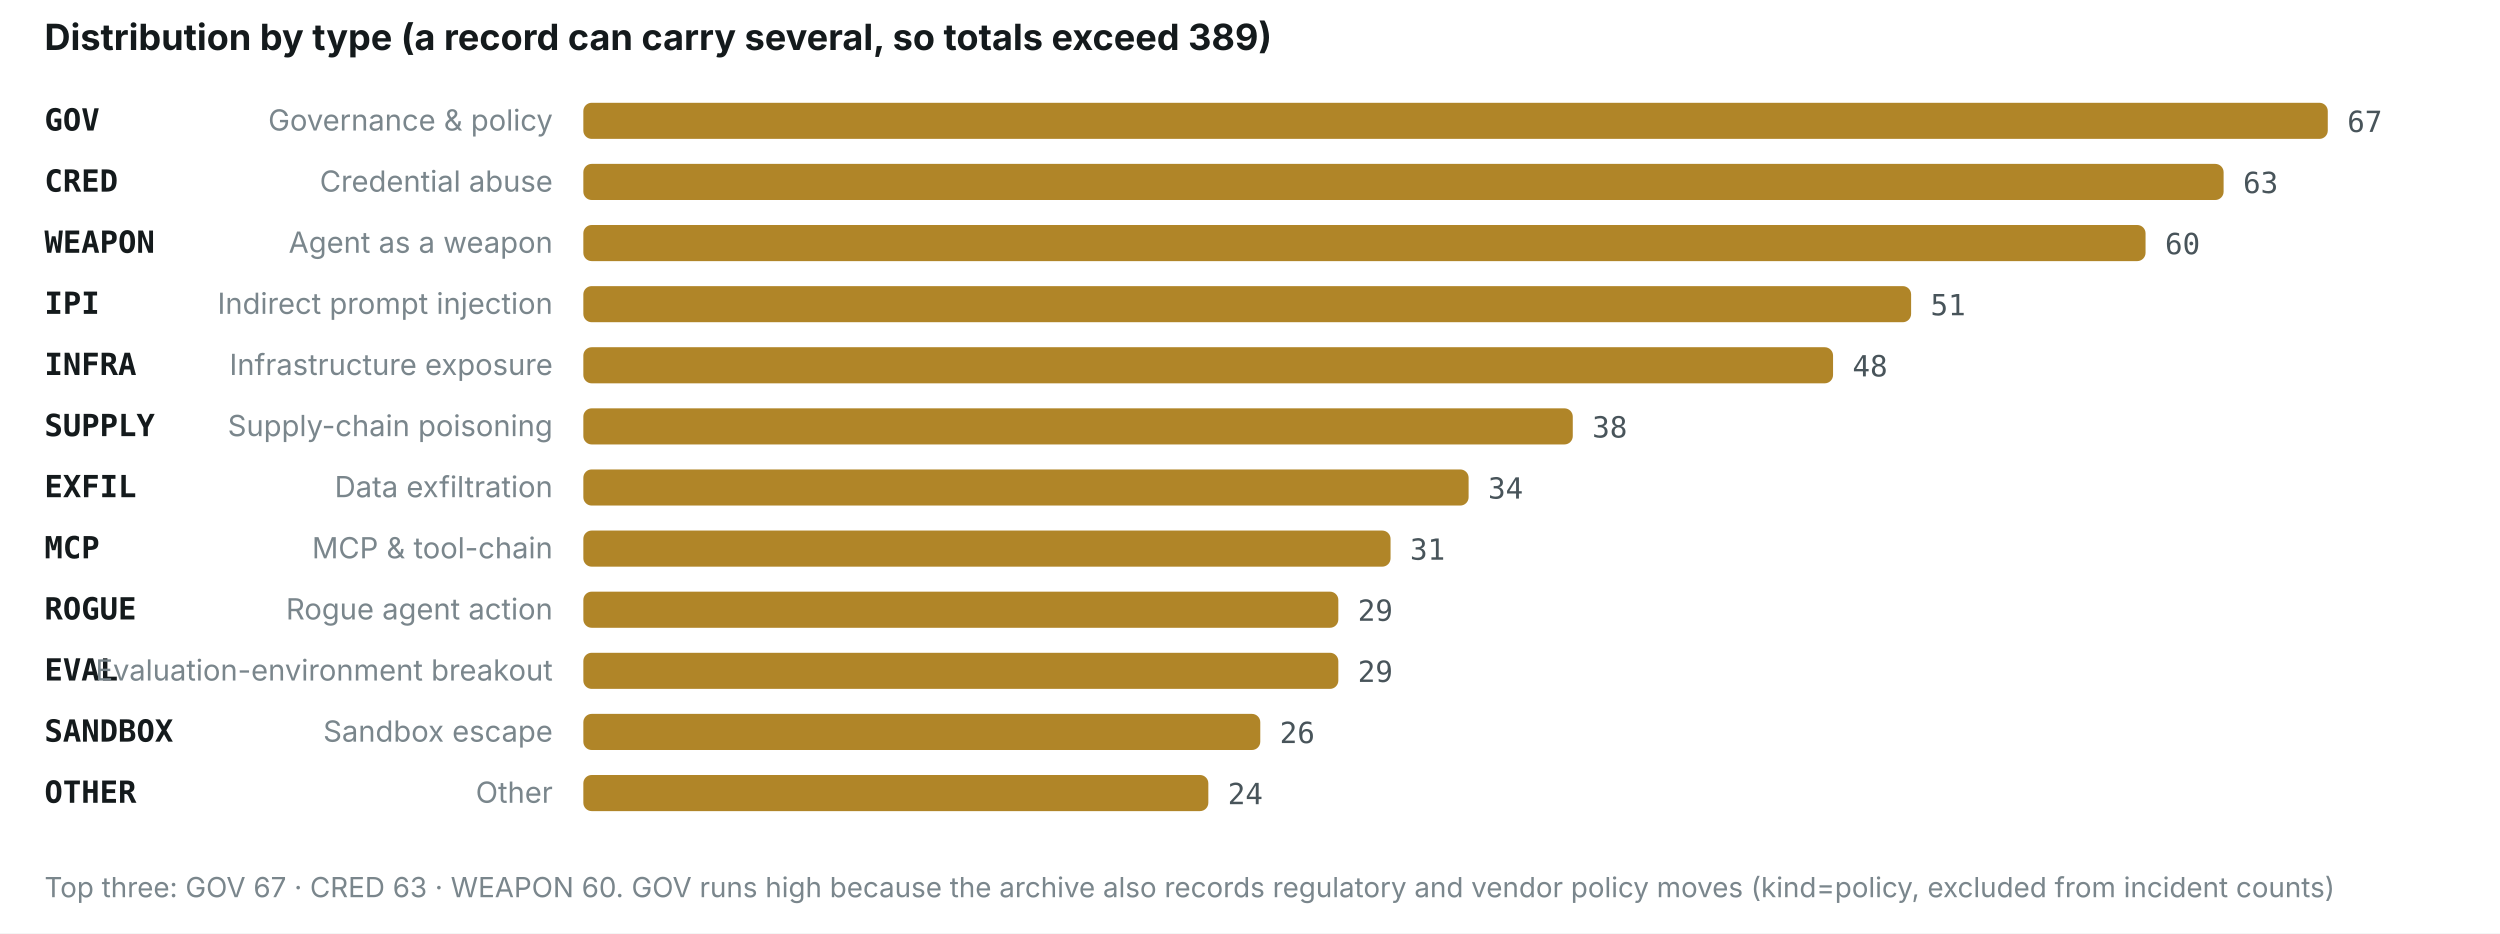
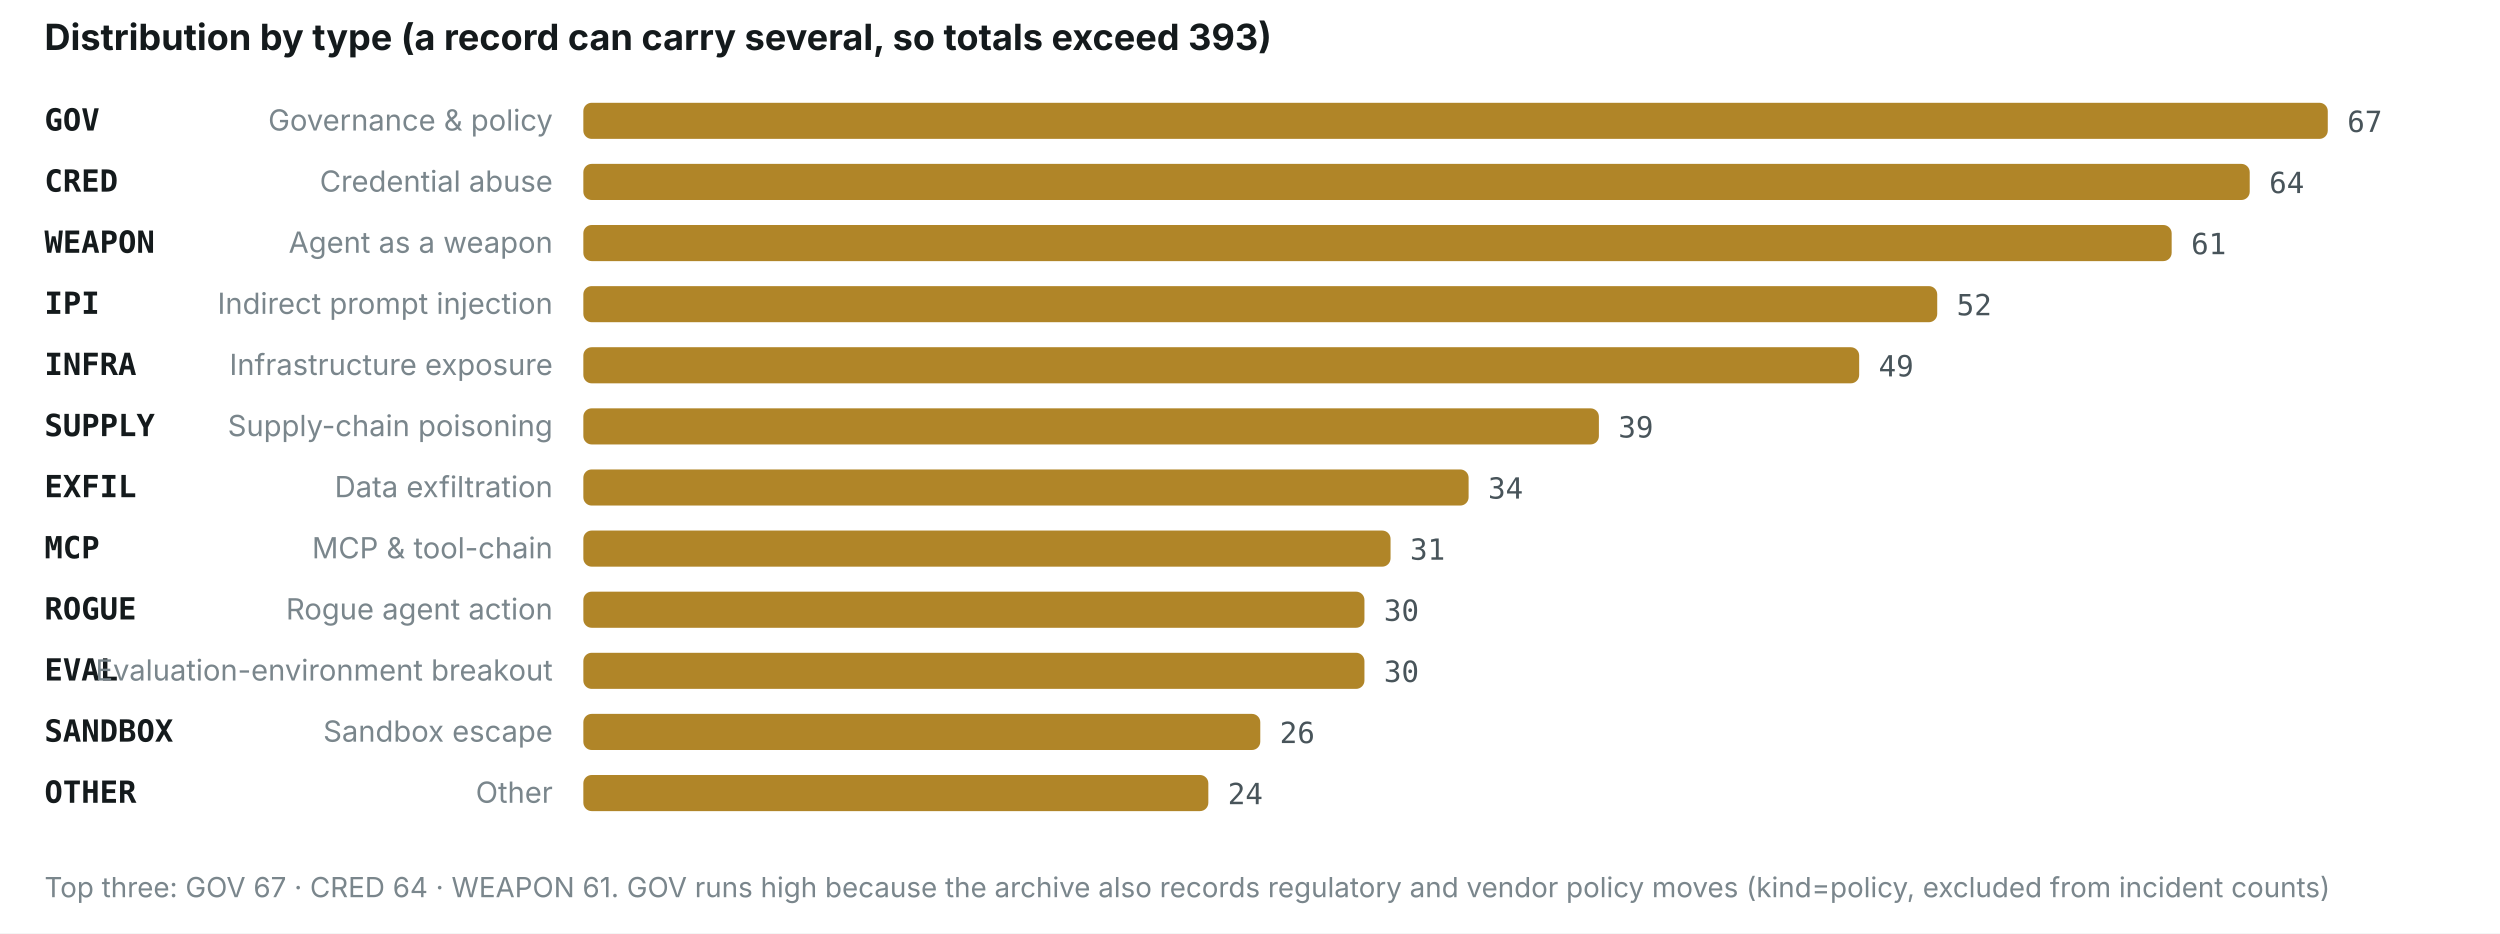
<svg xmlns="http://www.w3.org/2000/svg" viewBox="0 0 900 336" width="900" height="336" role="img" font-family="ui-sans-serif,-apple-system,'Segoe UI','PingFang SC','Microsoft YaHei',sans-serif">
  <rect width="900" height="336" fill="#FFFFFF" />
-   <text x="16" y="18" font-size="13" font-weight="700" fill="#141A1C">Distribution by type (a record can carry several, so totals exceed 389)</text>
+   <text x="16" y="18" font-size="13" font-weight="700" fill="#141A1C">Distribution by type (a record can carry several, so totals exceed 393)</text>
  <text x="16" y="47" font-size="11" fill="#141A1C" font-family="ui-monospace,'SF Mono','Cascadia Mono','Consolas',monospace" font-weight="600">GOV</text>
  <text x="199" y="47" font-size="10.5" text-anchor="end" fill="#7A868C">Governance &amp; policy</text>
  <rect x="210" y="37" width="628.0" height="13" rx="3" fill="#B08528" />
  <text x="845.0" y="47.5" font-size="10.5" fill="#48545A" font-family="ui-monospace,'SF Mono','Cascadia Mono','Consolas',monospace">67</text>
  <text x="16" y="69" font-size="11" fill="#141A1C" font-family="ui-monospace,'SF Mono','Cascadia Mono','Consolas',monospace" font-weight="600">CRED</text>
  <text x="199" y="69" font-size="10.5" text-anchor="end" fill="#7A868C">Credential abuse</text>
-   <rect x="210" y="59" width="590.5" height="13" rx="3" fill="#B08528" />
-   <text x="807.5" y="69.5" font-size="10.5" fill="#48545A" font-family="ui-monospace,'SF Mono','Cascadia Mono','Consolas',monospace">63</text>
+   <rect x="210" y="59" width="599.9" height="13" rx="3" fill="#B08528" />
+   <text x="816.9" y="69.5" font-size="10.5" fill="#48545A" font-family="ui-monospace,'SF Mono','Cascadia Mono','Consolas',monospace">64</text>
  <text x="16" y="91" font-size="11" fill="#141A1C" font-family="ui-monospace,'SF Mono','Cascadia Mono','Consolas',monospace" font-weight="600">WEAPON</text>
  <text x="199" y="91" font-size="10.5" text-anchor="end" fill="#7A868C">Agent as a weapon</text>
-   <rect x="210" y="81" width="562.4" height="13" rx="3" fill="#B08528" />
-   <text x="779.4" y="91.5" font-size="10.5" fill="#48545A" font-family="ui-monospace,'SF Mono','Cascadia Mono','Consolas',monospace">60</text>
+   <rect x="210" y="81" width="571.8" height="13" rx="3" fill="#B08528" />
+   <text x="788.8" y="91.5" font-size="10.5" fill="#48545A" font-family="ui-monospace,'SF Mono','Cascadia Mono','Consolas',monospace">61</text>
  <text x="16" y="113" font-size="11" fill="#141A1C" font-family="ui-monospace,'SF Mono','Cascadia Mono','Consolas',monospace" font-weight="600">IPI</text>
  <text x="199" y="113" font-size="10.5" text-anchor="end" fill="#7A868C">Indirect prompt injection</text>
-   <rect x="210" y="103" width="478.0" height="13" rx="3" fill="#B08528" />
-   <text x="695.0" y="113.5" font-size="10.5" fill="#48545A" font-family="ui-monospace,'SF Mono','Cascadia Mono','Consolas',monospace">51</text>
+   <rect x="210" y="103" width="487.4" height="13" rx="3" fill="#B08528" />
+   <text x="704.4" y="113.5" font-size="10.5" fill="#48545A" font-family="ui-monospace,'SF Mono','Cascadia Mono','Consolas',monospace">52</text>
  <text x="16" y="135" font-size="11" fill="#141A1C" font-family="ui-monospace,'SF Mono','Cascadia Mono','Consolas',monospace" font-weight="600">INFRA</text>
  <text x="199" y="135" font-size="10.5" text-anchor="end" fill="#7A868C">Infrastructure exposure</text>
-   <rect x="210" y="125" width="449.9" height="13" rx="3" fill="#B08528" />
-   <text x="666.9" y="135.5" font-size="10.5" fill="#48545A" font-family="ui-monospace,'SF Mono','Cascadia Mono','Consolas',monospace">48</text>
+   <rect x="210" y="125" width="459.3" height="13" rx="3" fill="#B08528" />
+   <text x="676.3" y="135.5" font-size="10.5" fill="#48545A" font-family="ui-monospace,'SF Mono','Cascadia Mono','Consolas',monospace">49</text>
  <text x="16" y="157" font-size="11" fill="#141A1C" font-family="ui-monospace,'SF Mono','Cascadia Mono','Consolas',monospace" font-weight="600">SUPPLY</text>
  <text x="199" y="157" font-size="10.5" text-anchor="end" fill="#7A868C">Supply-chain poisoning</text>
-   <rect x="210" y="147" width="356.2" height="13" rx="3" fill="#B08528" />
-   <text x="573.2" y="157.5" font-size="10.5" fill="#48545A" font-family="ui-monospace,'SF Mono','Cascadia Mono','Consolas',monospace">38</text>
+   <rect x="210" y="147" width="365.6" height="13" rx="3" fill="#B08528" />
+   <text x="582.6" y="157.5" font-size="10.5" fill="#48545A" font-family="ui-monospace,'SF Mono','Cascadia Mono','Consolas',monospace">39</text>
  <text x="16" y="179" font-size="11" fill="#141A1C" font-family="ui-monospace,'SF Mono','Cascadia Mono','Consolas',monospace" font-weight="600">EXFIL</text>
  <text x="199" y="179" font-size="10.5" text-anchor="end" fill="#7A868C">Data exfiltration</text>
  <rect x="210" y="169" width="318.7" height="13" rx="3" fill="#B08528" />
  <text x="535.7" y="179.5" font-size="10.5" fill="#48545A" font-family="ui-monospace,'SF Mono','Cascadia Mono','Consolas',monospace">34</text>
  <text x="16" y="201" font-size="11" fill="#141A1C" font-family="ui-monospace,'SF Mono','Cascadia Mono','Consolas',monospace" font-weight="600">MCP</text>
  <text x="199" y="201" font-size="10.5" text-anchor="end" fill="#7A868C">MCP &amp; tool-chain</text>
  <rect x="210" y="191" width="290.6" height="13" rx="3" fill="#B08528" />
  <text x="507.6" y="201.5" font-size="10.5" fill="#48545A" font-family="ui-monospace,'SF Mono','Cascadia Mono','Consolas',monospace">31</text>
  <text x="16" y="223" font-size="11" fill="#141A1C" font-family="ui-monospace,'SF Mono','Cascadia Mono','Consolas',monospace" font-weight="600">ROGUE</text>
  <text x="199" y="223" font-size="10.5" text-anchor="end" fill="#7A868C">Rogue agent action</text>
-   <rect x="210" y="213" width="271.8" height="13" rx="3" fill="#B08528" />
-   <text x="488.8" y="223.5" font-size="10.5" fill="#48545A" font-family="ui-monospace,'SF Mono','Cascadia Mono','Consolas',monospace">29</text>
+   <rect x="210" y="213" width="281.2" height="13" rx="3" fill="#B08528" />
+   <text x="498.2" y="223.5" font-size="10.5" fill="#48545A" font-family="ui-monospace,'SF Mono','Cascadia Mono','Consolas',monospace">30</text>
  <text x="16" y="245" font-size="11" fill="#141A1C" font-family="ui-monospace,'SF Mono','Cascadia Mono','Consolas',monospace" font-weight="600">EVAL</text>
  <text x="199" y="245" font-size="10.5" text-anchor="end" fill="#7A868C">Evaluation-environment breakout</text>
-   <rect x="210" y="235" width="271.8" height="13" rx="3" fill="#B08528" />
-   <text x="488.8" y="245.5" font-size="10.5" fill="#48545A" font-family="ui-monospace,'SF Mono','Cascadia Mono','Consolas',monospace">29</text>
+   <rect x="210" y="235" width="281.2" height="13" rx="3" fill="#B08528" />
+   <text x="498.2" y="245.5" font-size="10.5" fill="#48545A" font-family="ui-monospace,'SF Mono','Cascadia Mono','Consolas',monospace">30</text>
  <text x="16" y="267" font-size="11" fill="#141A1C" font-family="ui-monospace,'SF Mono','Cascadia Mono','Consolas',monospace" font-weight="600">SANDBOX</text>
  <text x="199" y="267" font-size="10.5" text-anchor="end" fill="#7A868C">Sandbox escape</text>
  <rect x="210" y="257" width="243.7" height="13" rx="3" fill="#B08528" />
  <text x="460.7" y="267.5" font-size="10.5" fill="#48545A" font-family="ui-monospace,'SF Mono','Cascadia Mono','Consolas',monospace">26</text>
  <text x="16" y="289" font-size="11" fill="#141A1C" font-family="ui-monospace,'SF Mono','Cascadia Mono','Consolas',monospace" font-weight="600">OTHER</text>
  <text x="199" y="289" font-size="10.5" text-anchor="end" fill="#7A868C">Other</text>
  <rect x="210" y="279" width="225.0" height="13" rx="3" fill="#B08528" />
  <text x="442.0" y="289.5" font-size="10.5" fill="#48545A" font-family="ui-monospace,'SF Mono','Cascadia Mono','Consolas',monospace">24</text>
-   <text x="16" y="323" font-size="10" fill="#7A868C">Top three: GOV 67 · CRED 63 · WEAPON 60. GOV runs high because the archive also records regulatory and vendor policy moves (kind=policy, excluded from incident counts)</text>
+   <text x="16" y="323" font-size="10" fill="#7A868C">Top three: GOV 67 · CRED 64 · WEAPON 61. GOV runs high because the archive also records regulatory and vendor policy moves (kind=policy, excluded from incident counts)</text>
</svg>
